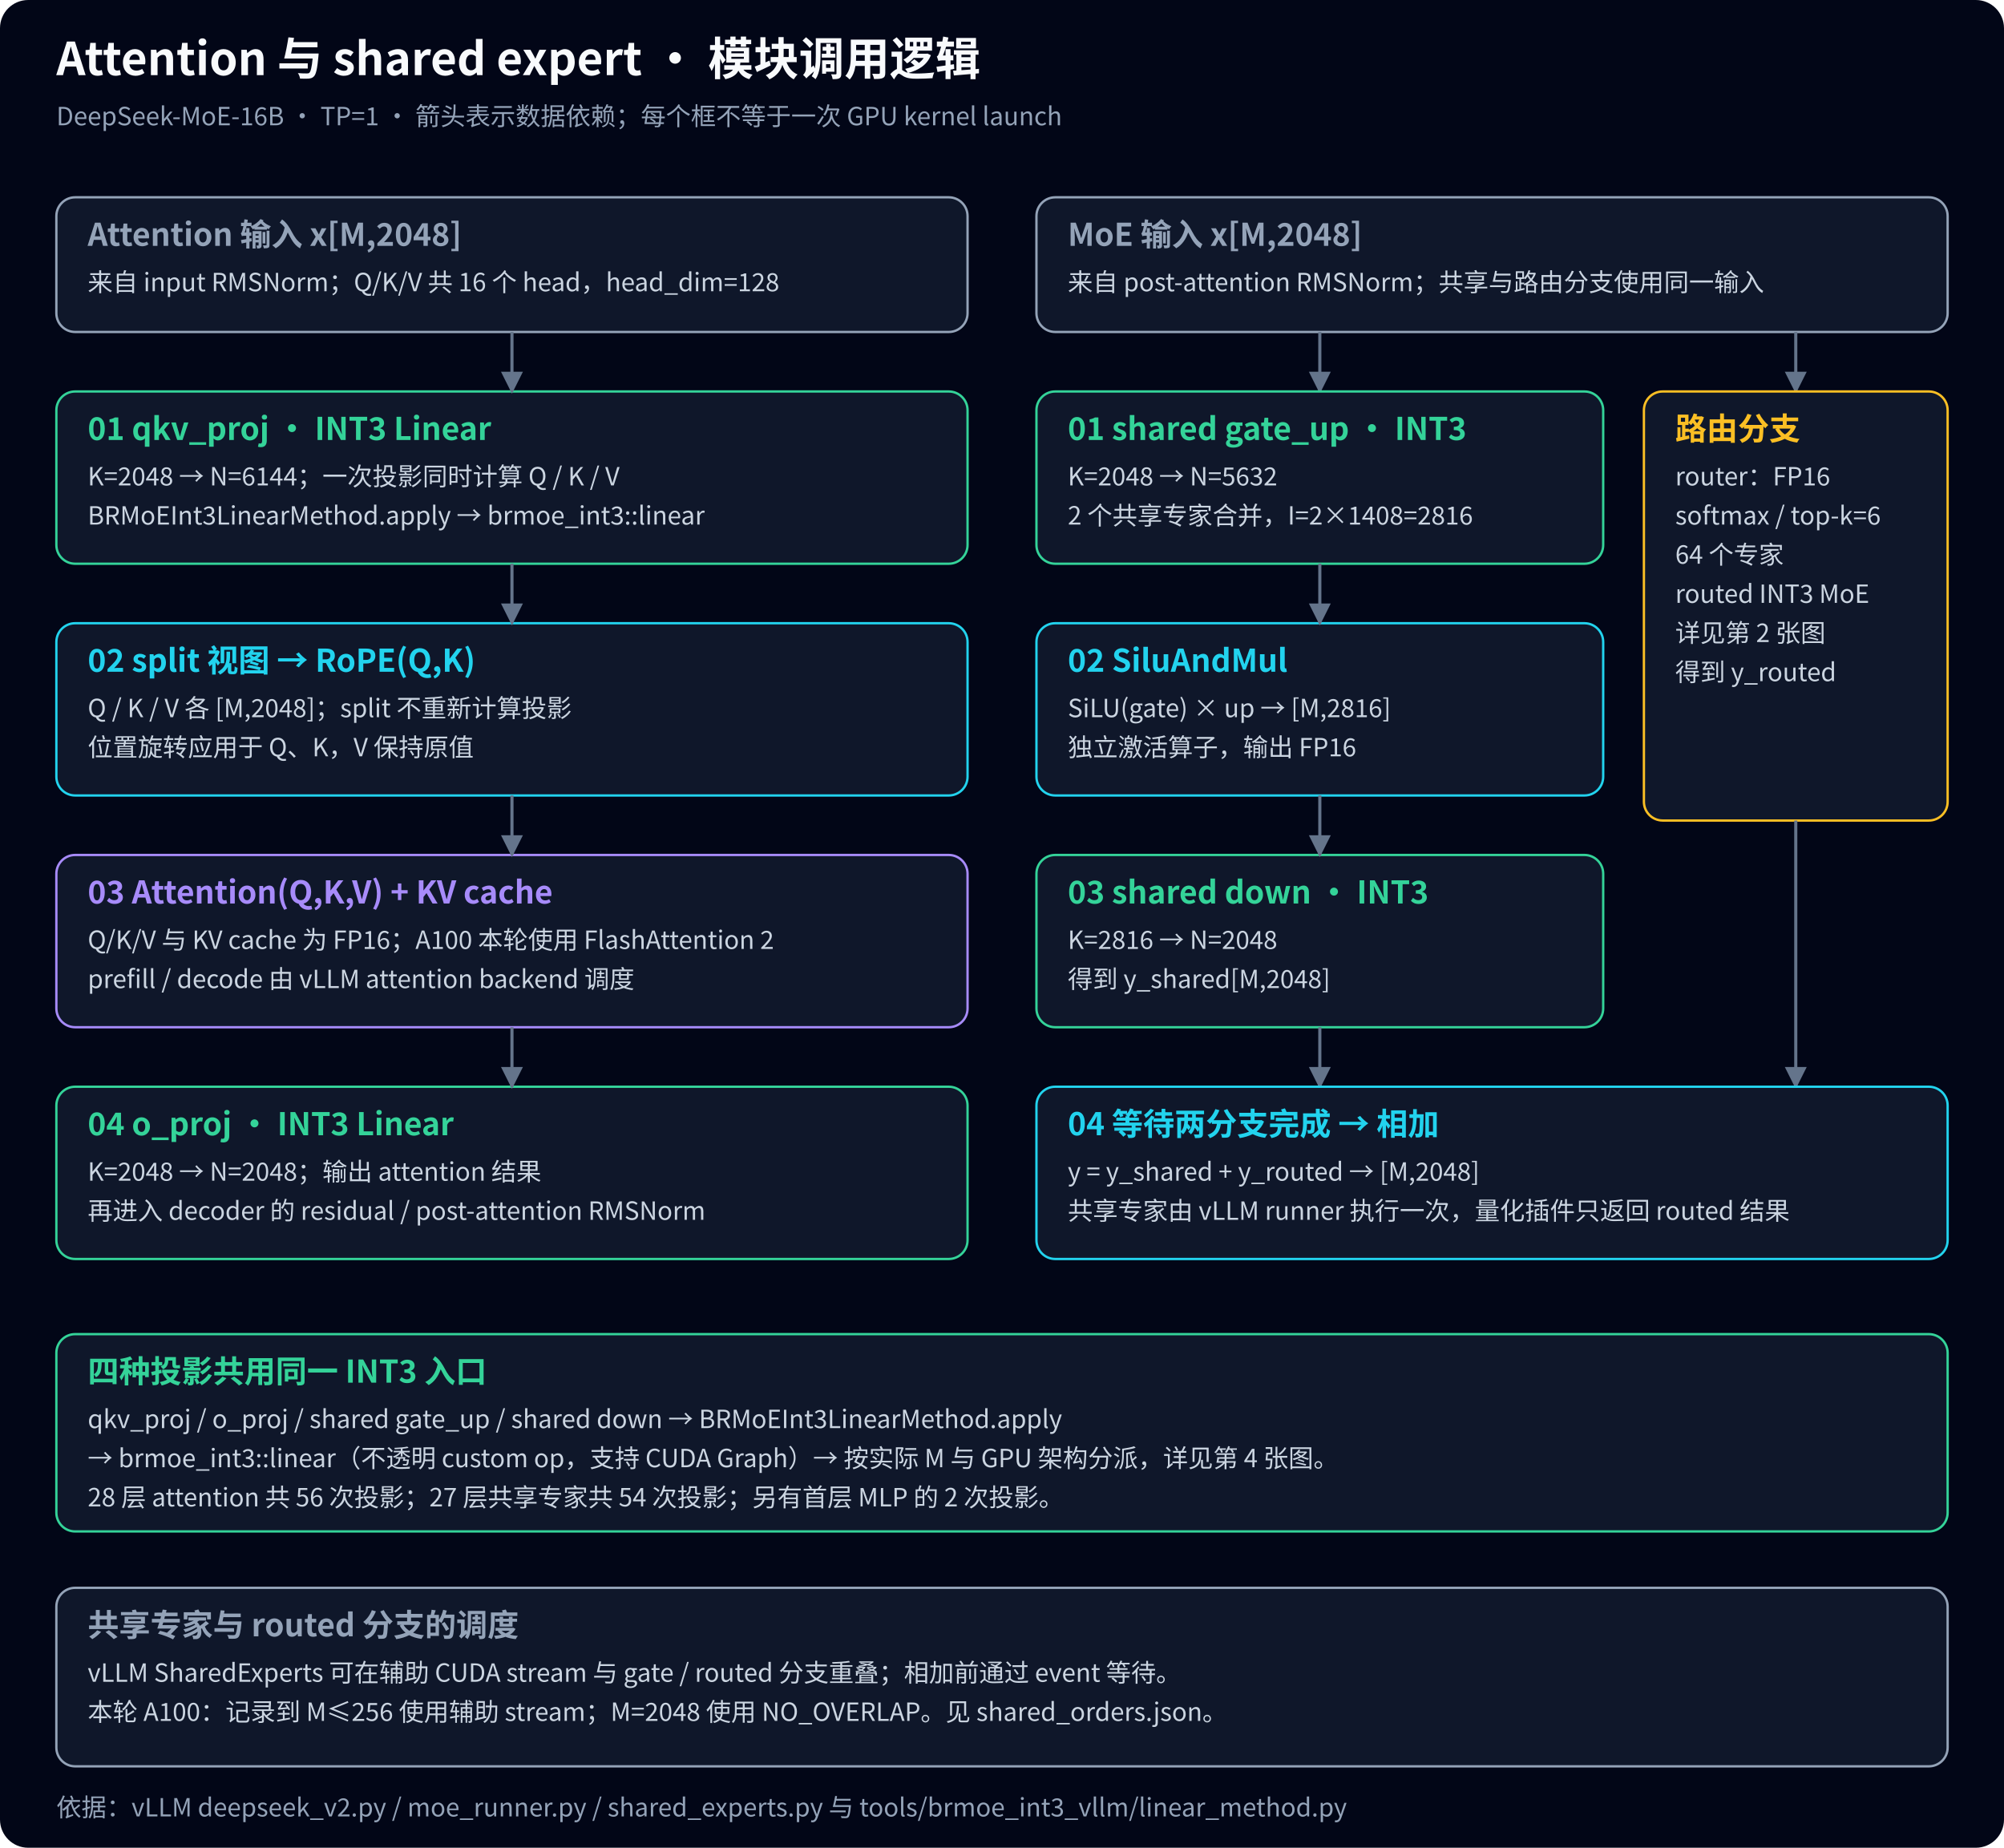
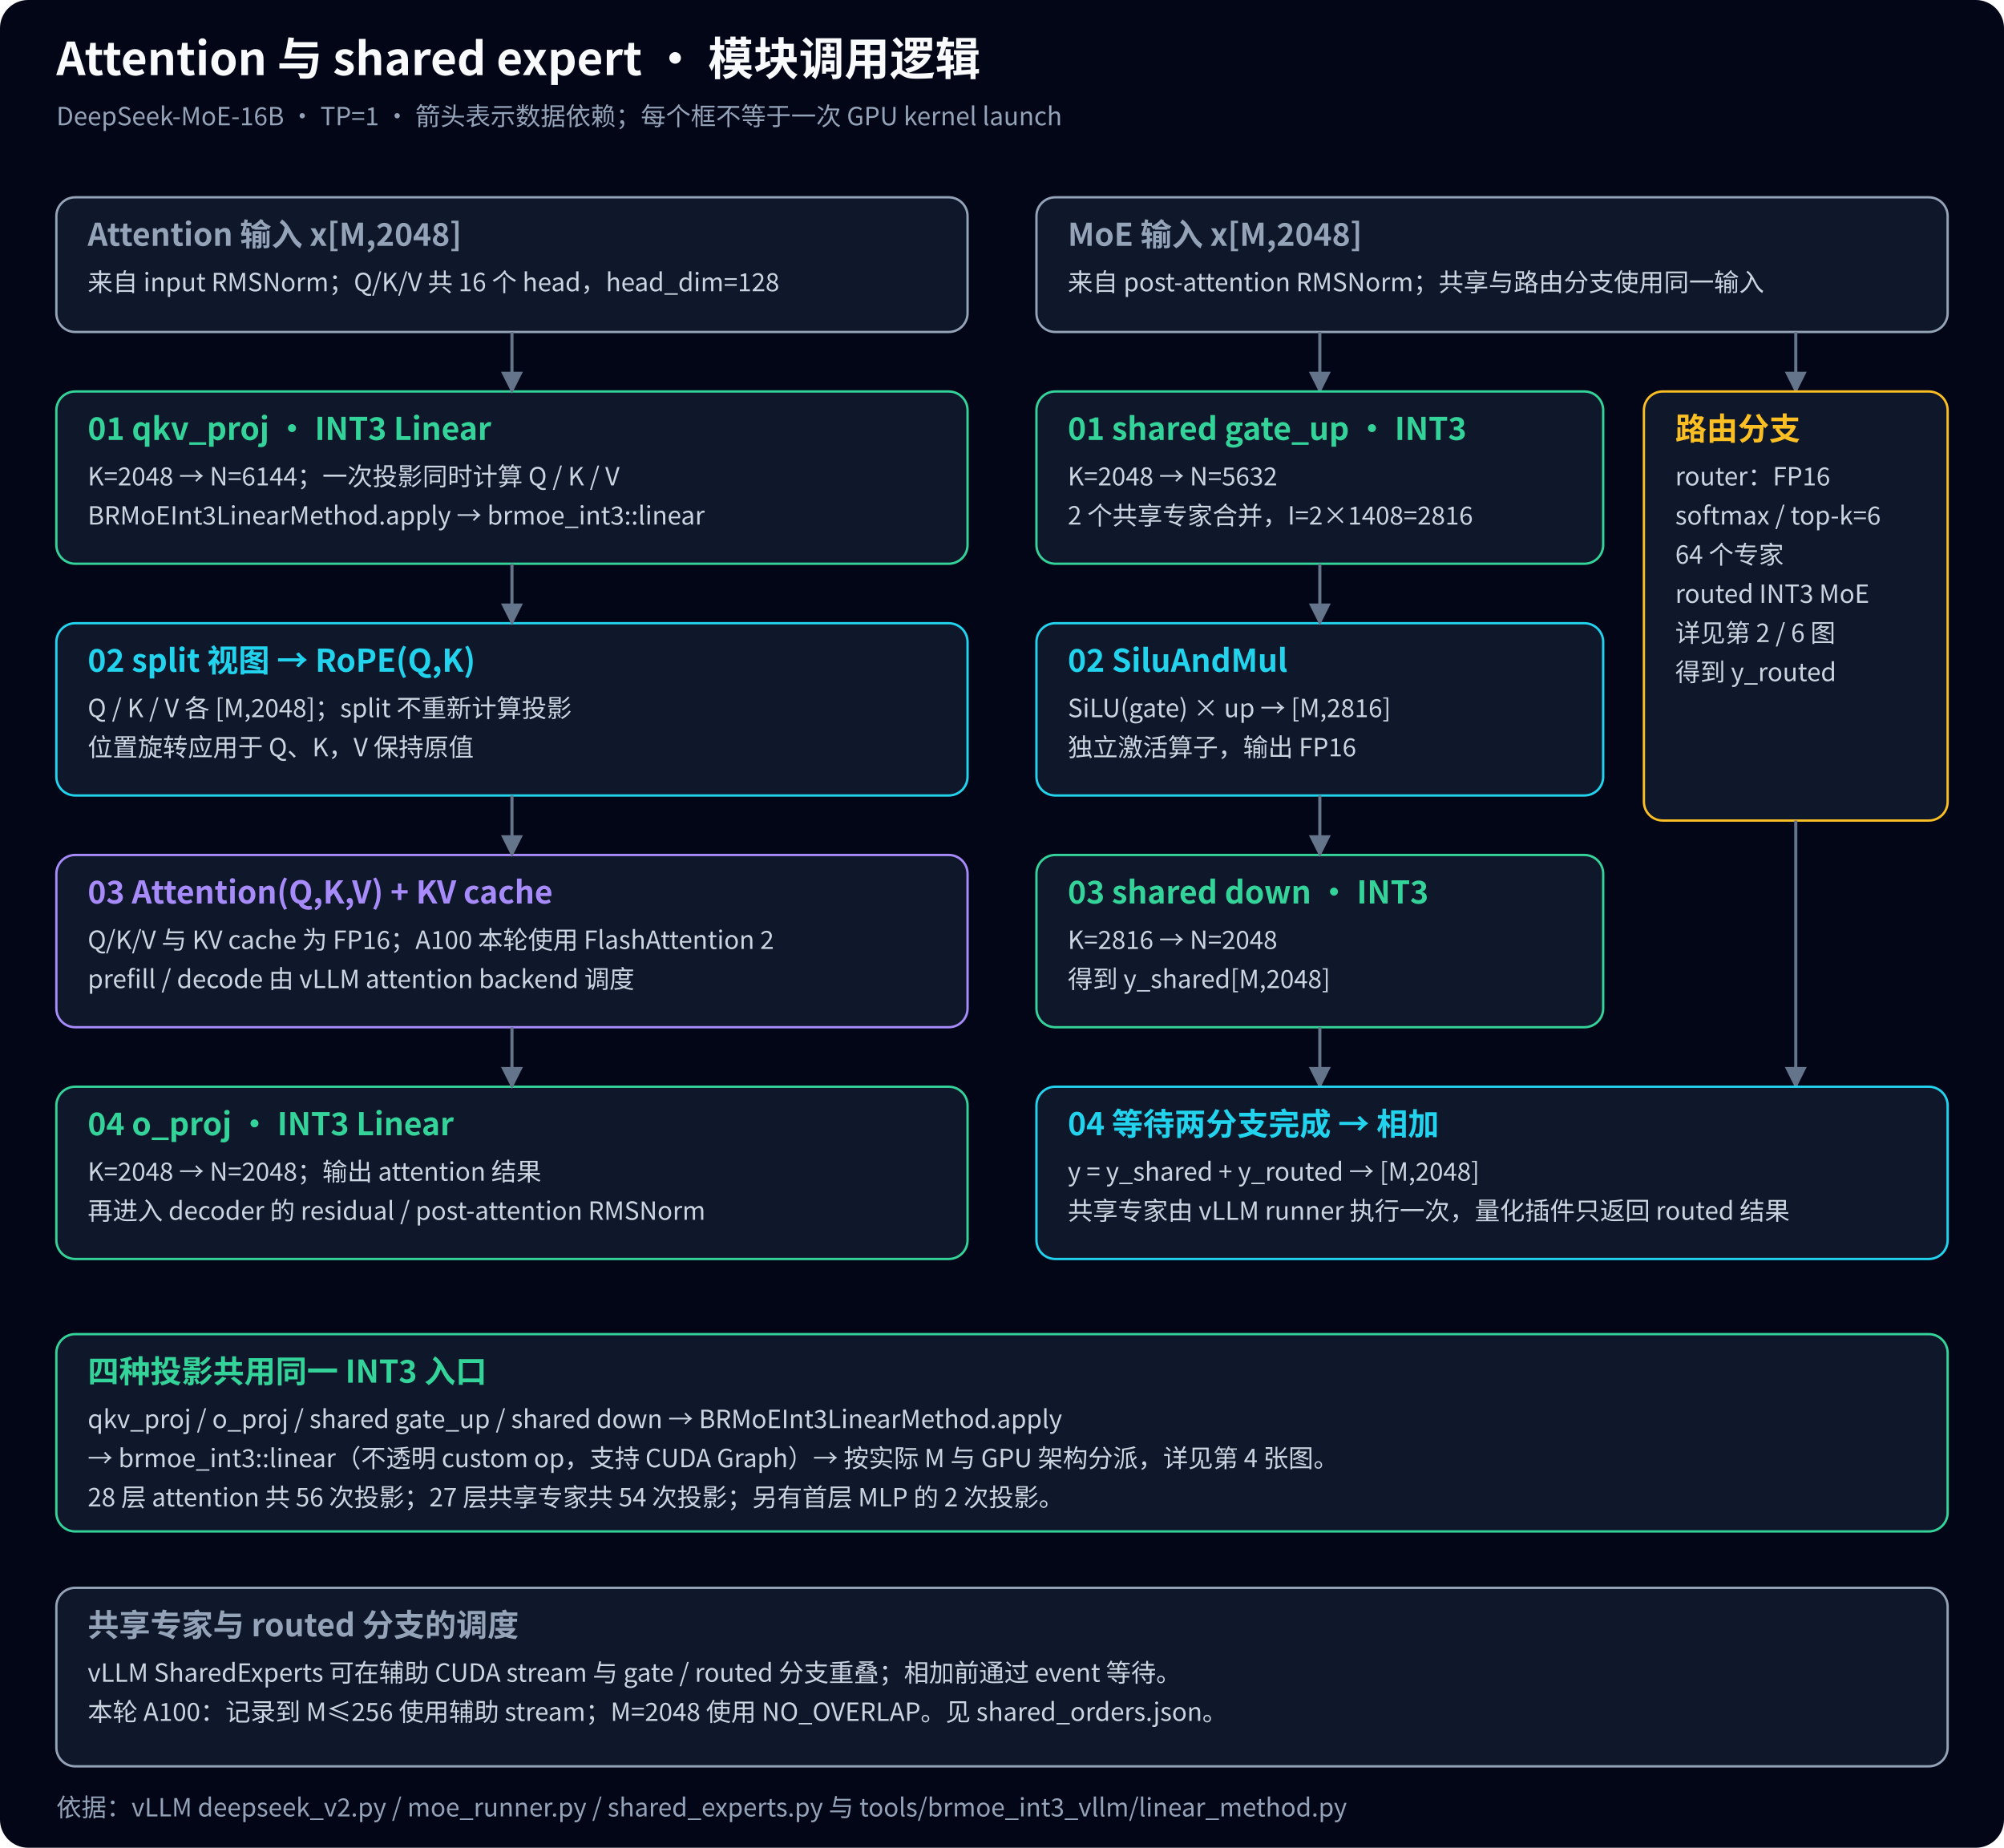
<svg xmlns="http://www.w3.org/2000/svg" viewBox="0 0 1280 1180" role="img" aria-labelledby="title desc">
  <defs>
    <marker id="arrow" viewBox="0 0 10 10" refX="9" refY="5" markerWidth="7" markerHeight="7" orient="auto-start-reverse">
      <path d="M0 0L10 5L0 10" fill="#64748b" />
    </marker>
  </defs>
  <style>text{font-family:system-ui,-apple-system,'Noto Sans CJK SC','Microsoft YaHei',sans-serif} .body{fill:#cbd5e1;font-size:16px} .head{fill:#f8fafc;font-size:20px;font-weight:650} .small{fill:#94a3b8;font-size:14px} .arrow{stroke:#64748b;stroke-width:2;fill:none;marker-end:url(#arrow)} </style>
  <rect width="1280" height="1180" rx="18" fill="#020617" />
  <text x="36" y="48" fill="#f8fafc" font-size="29" font-weight="700">Attention 与 shared expert · 模块调用逻辑</text>
  <text x="36" y="80" fill="#94a3b8" font-size="16" font-weight="400">DeepSeek-MoE-16B · TP=1 · 箭头表示数据依赖；每个框不等于一次 GPU kernel launch</text>
  <rect x="36" y="126" width="582" height="86" rx="12" fill="#0f172a" stroke="#94a3b8" stroke-width="1.5" />
  <text x="56" y="157" fill="#94a3b8" font-size="20" font-weight="650">Attention 输入 x[M,2048]</text>
  <text x="56" y="186" fill="#cbd5e1" font-size="16" font-weight="400">来自 input RMSNorm；Q/K/V 共 16 个 head，head_dim=128</text>
  <rect x="36" y="250" width="582" height="110" rx="12" fill="#0f172a" stroke="#34d399" stroke-width="1.5" />
  <text x="56" y="281" fill="#34d399" font-size="20" font-weight="650">01  qkv_proj · INT3 Linear</text>
  <text x="56" y="310" fill="#cbd5e1" font-size="16" font-weight="400">K=2048 → N=6144；一次投影同时计算 Q / K / V</text>
  <text x="56" y="335" fill="#cbd5e1" font-size="16" font-weight="400">BRMoEInt3LinearMethod.apply → brmoe_int3::linear</text>
  <rect x="36" y="398" width="582" height="110" rx="12" fill="#0f172a" stroke="#22d3ee" stroke-width="1.5" />
  <text x="56" y="429" fill="#22d3ee" font-size="20" font-weight="650">02  split 视图 → RoPE(Q,K)</text>
  <text x="56" y="458" fill="#cbd5e1" font-size="16" font-weight="400">Q / K / V 各 [M,2048]；split 不重新计算投影</text>
  <text x="56" y="483" fill="#cbd5e1" font-size="16" font-weight="400">位置旋转应用于 Q、K，V 保持原值</text>
  <rect x="36" y="546" width="582" height="110" rx="12" fill="#0f172a" stroke="#a78bfa" stroke-width="1.5" />
  <text x="56" y="577" fill="#a78bfa" font-size="20" font-weight="650">03  Attention(Q,K,V) + KV cache</text>
  <text x="56" y="606" fill="#cbd5e1" font-size="16" font-weight="400">Q/K/V 与 KV cache 为 FP16；A100 本轮使用 FlashAttention 2</text>
  <text x="56" y="631" fill="#cbd5e1" font-size="16" font-weight="400">prefill / decode 由 vLLM attention backend 调度</text>
  <rect x="36" y="694" width="582" height="110" rx="12" fill="#0f172a" stroke="#34d399" stroke-width="1.5" />
  <text x="56" y="725" fill="#34d399" font-size="20" font-weight="650">04  o_proj · INT3 Linear</text>
  <text x="56" y="754" fill="#cbd5e1" font-size="16" font-weight="400">K=2048 → N=2048；输出 attention 结果</text>
  <text x="56" y="779" fill="#cbd5e1" font-size="16" font-weight="400">再进入 decoder 的 residual / post-attention RMSNorm</text>
  <path d="M327,212 L327,250" class="arrow" />
  <path d="M327,360 L327,398" class="arrow" />
  <path d="M327,508 L327,546" class="arrow" />
  <path d="M327,656 L327,694" class="arrow" />
  <rect x="662" y="126" width="582" height="86" rx="12" fill="#0f172a" stroke="#94a3b8" stroke-width="1.5" />
  <text x="682" y="157" fill="#94a3b8" font-size="20" font-weight="650">MoE 输入 x[M,2048]</text>
  <text x="682" y="186" fill="#cbd5e1" font-size="16" font-weight="400">来自 post-attention RMSNorm；共享与路由分支使用同一输入</text>
  <path d="M843,212 L843,250" class="arrow" />
  <path d="M1147,212 L1147,250" class="arrow" />
  <rect x="662" y="250" width="362" height="110" rx="12" fill="#0f172a" stroke="#34d399" stroke-width="1.5" />
  <text x="682" y="281" fill="#34d399" font-size="20" font-weight="650">01  shared gate_up · INT3</text>
  <text x="682" y="310" fill="#cbd5e1" font-size="16" font-weight="400">K=2048 → N=5632</text>
  <text x="682" y="335" fill="#cbd5e1" font-size="16" font-weight="400">2 个共享专家合并，I=2×1408=2816</text>
  <rect x="662" y="398" width="362" height="110" rx="12" fill="#0f172a" stroke="#22d3ee" stroke-width="1.5" />
  <text x="682" y="429" fill="#22d3ee" font-size="20" font-weight="650">02  SiluAndMul</text>
  <text x="682" y="458" fill="#cbd5e1" font-size="16" font-weight="400">SiLU(gate) × up → [M,2816]</text>
  <text x="682" y="483" fill="#cbd5e1" font-size="16" font-weight="400">独立激活算子，输出 FP16</text>
  <rect x="662" y="546" width="362" height="110" rx="12" fill="#0f172a" stroke="#34d399" stroke-width="1.5" />
  <text x="682" y="577" fill="#34d399" font-size="20" font-weight="650">03  shared down · INT3</text>
  <text x="682" y="606" fill="#cbd5e1" font-size="16" font-weight="400">K=2816 → N=2048</text>
  <text x="682" y="631" fill="#cbd5e1" font-size="16" font-weight="400">得到 y_shared[M,2048]</text>
  <rect x="1050" y="250" width="194" height="274" rx="12" fill="#0f172a" stroke="#fbbf24" stroke-width="1.5" />
  <text x="1070" y="281" fill="#fbbf24" font-size="20" font-weight="650">路由分支</text>
  <text x="1070" y="310" fill="#cbd5e1" font-size="16" font-weight="400">router：FP16</text>
  <text x="1070" y="335" fill="#cbd5e1" font-size="16" font-weight="400">softmax / top-k=6</text>
  <text x="1070" y="360" fill="#cbd5e1" font-size="16" font-weight="400">64 个专家</text>
  <text x="1070" y="385" fill="#cbd5e1" font-size="16" font-weight="400">routed INT3 MoE</text>
-   <text x="1070" y="410" fill="#cbd5e1" font-size="16" font-weight="400">详见第 2 张图</text>
+   <text x="1070" y="410" fill="#cbd5e1" font-size="16" font-weight="400">详见第 2 / 6 图</text>
  <text x="1070" y="435" fill="#cbd5e1" font-size="16" font-weight="400">得到 y_routed</text>
  <path d="M843,360 L843,398" class="arrow" />
  <path d="M843,508 L843,546" class="arrow" />
  <path d="M843,656 L843,694" class="arrow" />
  <path d="M1147,524 L1147,694" class="arrow" />
  <rect x="662" y="694" width="582" height="110" rx="12" fill="#0f172a" stroke="#22d3ee" stroke-width="1.5" />
  <text x="682" y="725" fill="#22d3ee" font-size="20" font-weight="650">04  等待两分支完成 → 相加</text>
  <text x="682" y="754" fill="#cbd5e1" font-size="16" font-weight="400">y = y_shared + y_routed → [M,2048]</text>
  <text x="682" y="779" fill="#cbd5e1" font-size="16" font-weight="400">共享专家由 vLLM runner 执行一次，量化插件只返回 routed 结果</text>
  <rect x="36" y="852" width="1208" height="126" rx="12" fill="#0f172a" stroke="#34d399" stroke-width="1.5" />
  <text x="56" y="883" fill="#34d399" font-size="20" font-weight="650">四种投影共用同一 INT3 入口</text>
  <text x="56" y="912" fill="#cbd5e1" font-size="16" font-weight="400">qkv_proj / o_proj / shared gate_up / shared down → BRMoEInt3LinearMethod.apply</text>
  <text x="56" y="937" fill="#cbd5e1" font-size="16" font-weight="400">→ brmoe_int3::linear（不透明 custom op，支持 CUDA Graph）→ 按实际 M 与 GPU 架构分派，详见第 4 张图。</text>
  <text x="56" y="962" fill="#cbd5e1" font-size="16" font-weight="400">28 层 attention 共 56 次投影；27 层共享专家共 54 次投影；另有首层 MLP 的 2 次投影。</text>
  <rect x="36" y="1014" width="1208" height="114" rx="12" fill="#0f172a" stroke="#94a3b8" stroke-width="1.5" />
  <text x="56" y="1045" fill="#94a3b8" font-size="20" font-weight="650">共享专家与 routed 分支的调度</text>
  <text x="56" y="1074" fill="#cbd5e1" font-size="16" font-weight="400">vLLM SharedExperts 可在辅助 CUDA stream 与 gate / routed 分支重叠；相加前通过 event 等待。</text>
  <text x="56" y="1099" fill="#cbd5e1" font-size="16" font-weight="400">本轮 A100：记录到 M≤256 使用辅助 stream；M=2048 使用 NO_OVERLAP。见 shared_orders.json。</text>
  <text x="36" y="1160" fill="#94a3b8" font-size="16" font-weight="400">依据：vLLM deepseek_v2.py / moe_runner.py / shared_experts.py 与 tools/brmoe_int3_vllm/linear_method.py</text>
</svg>
